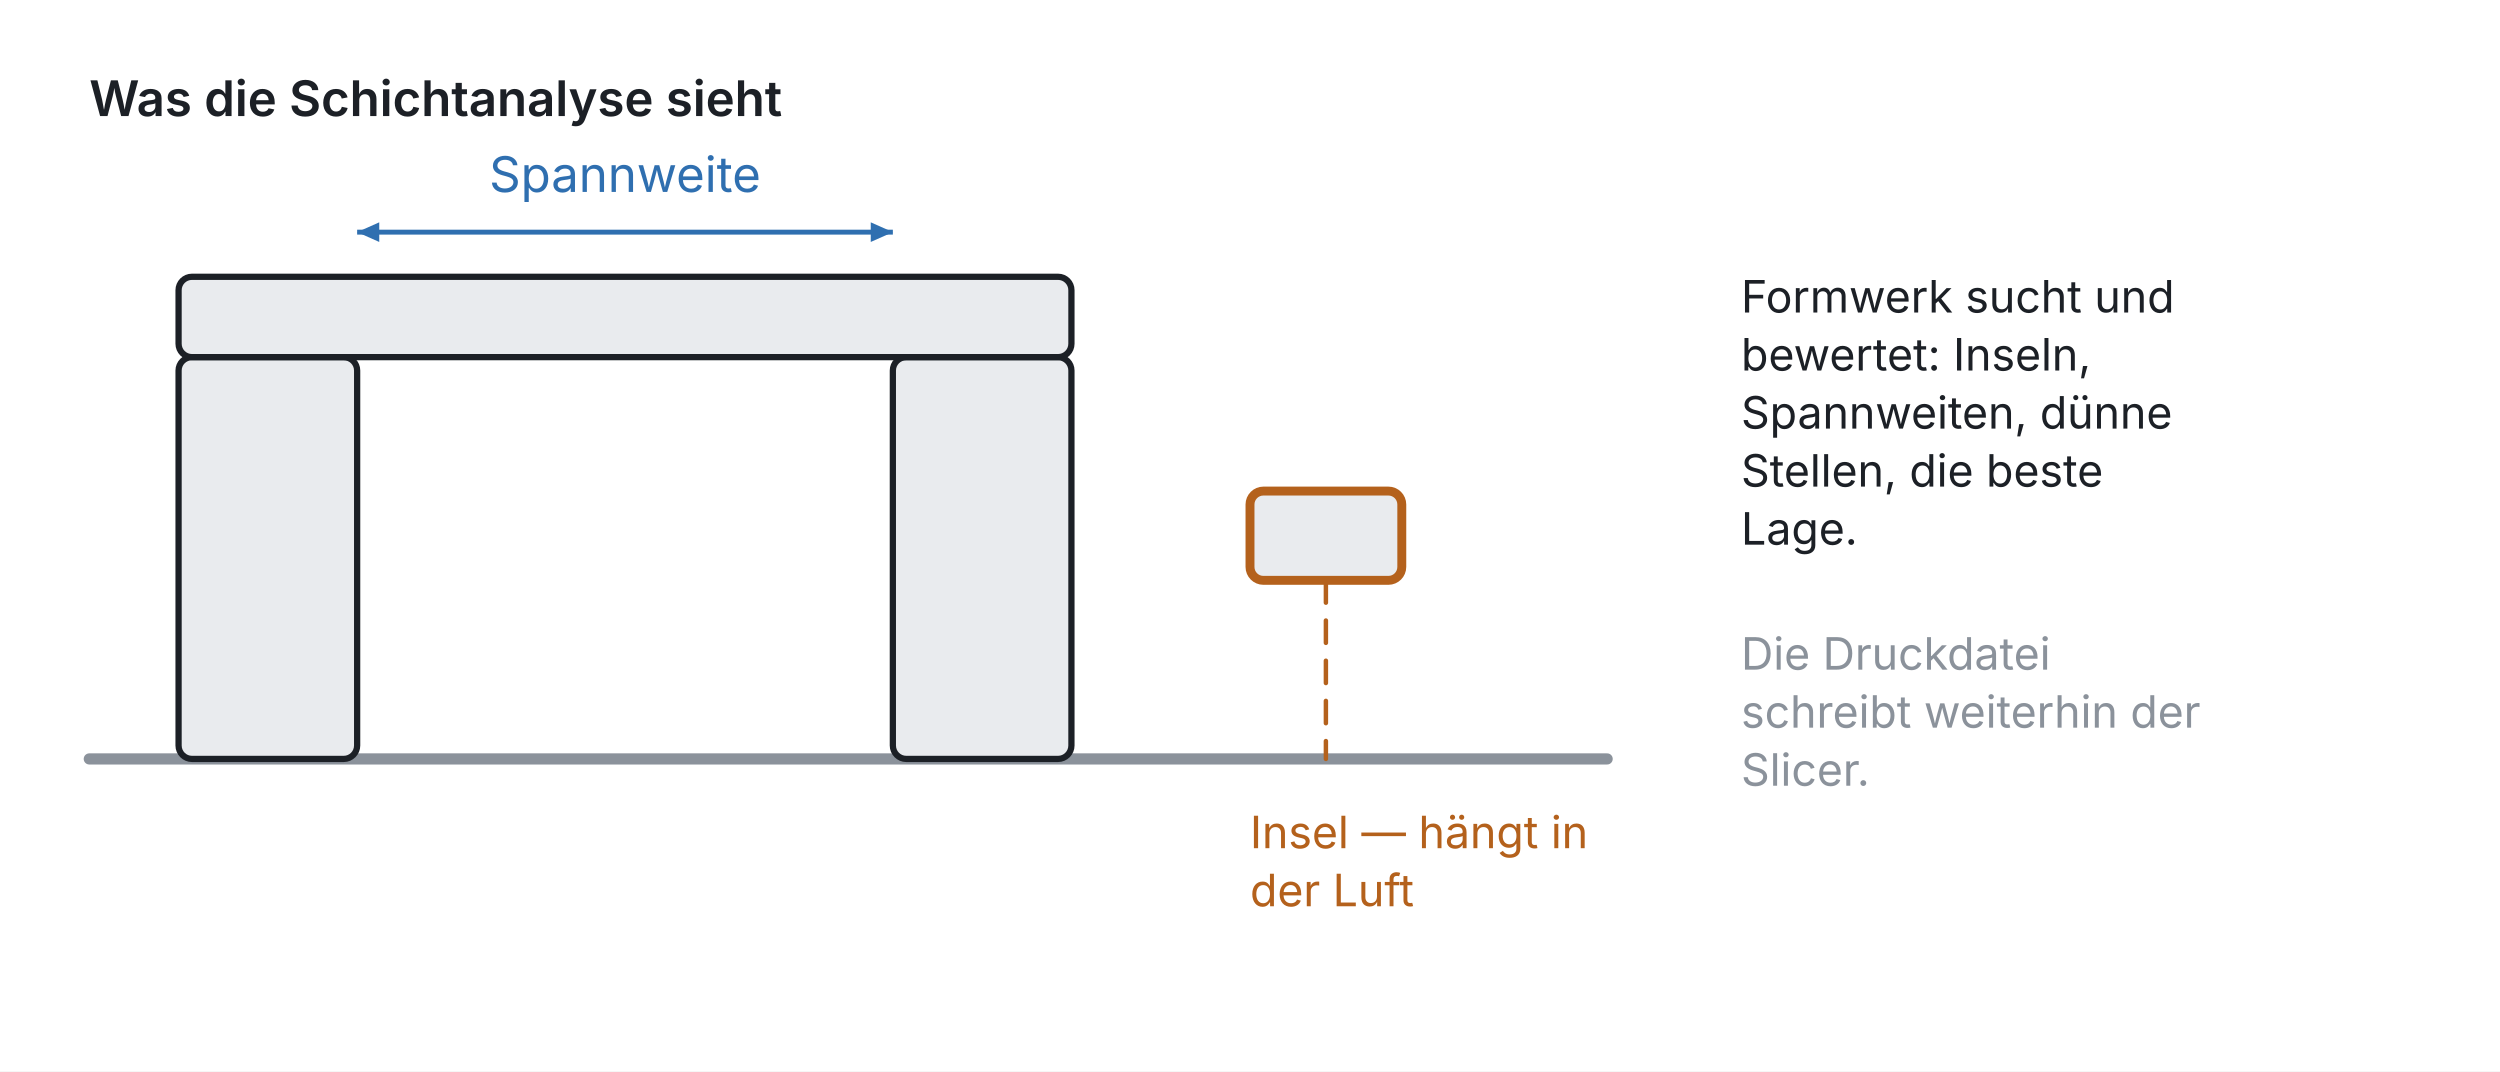
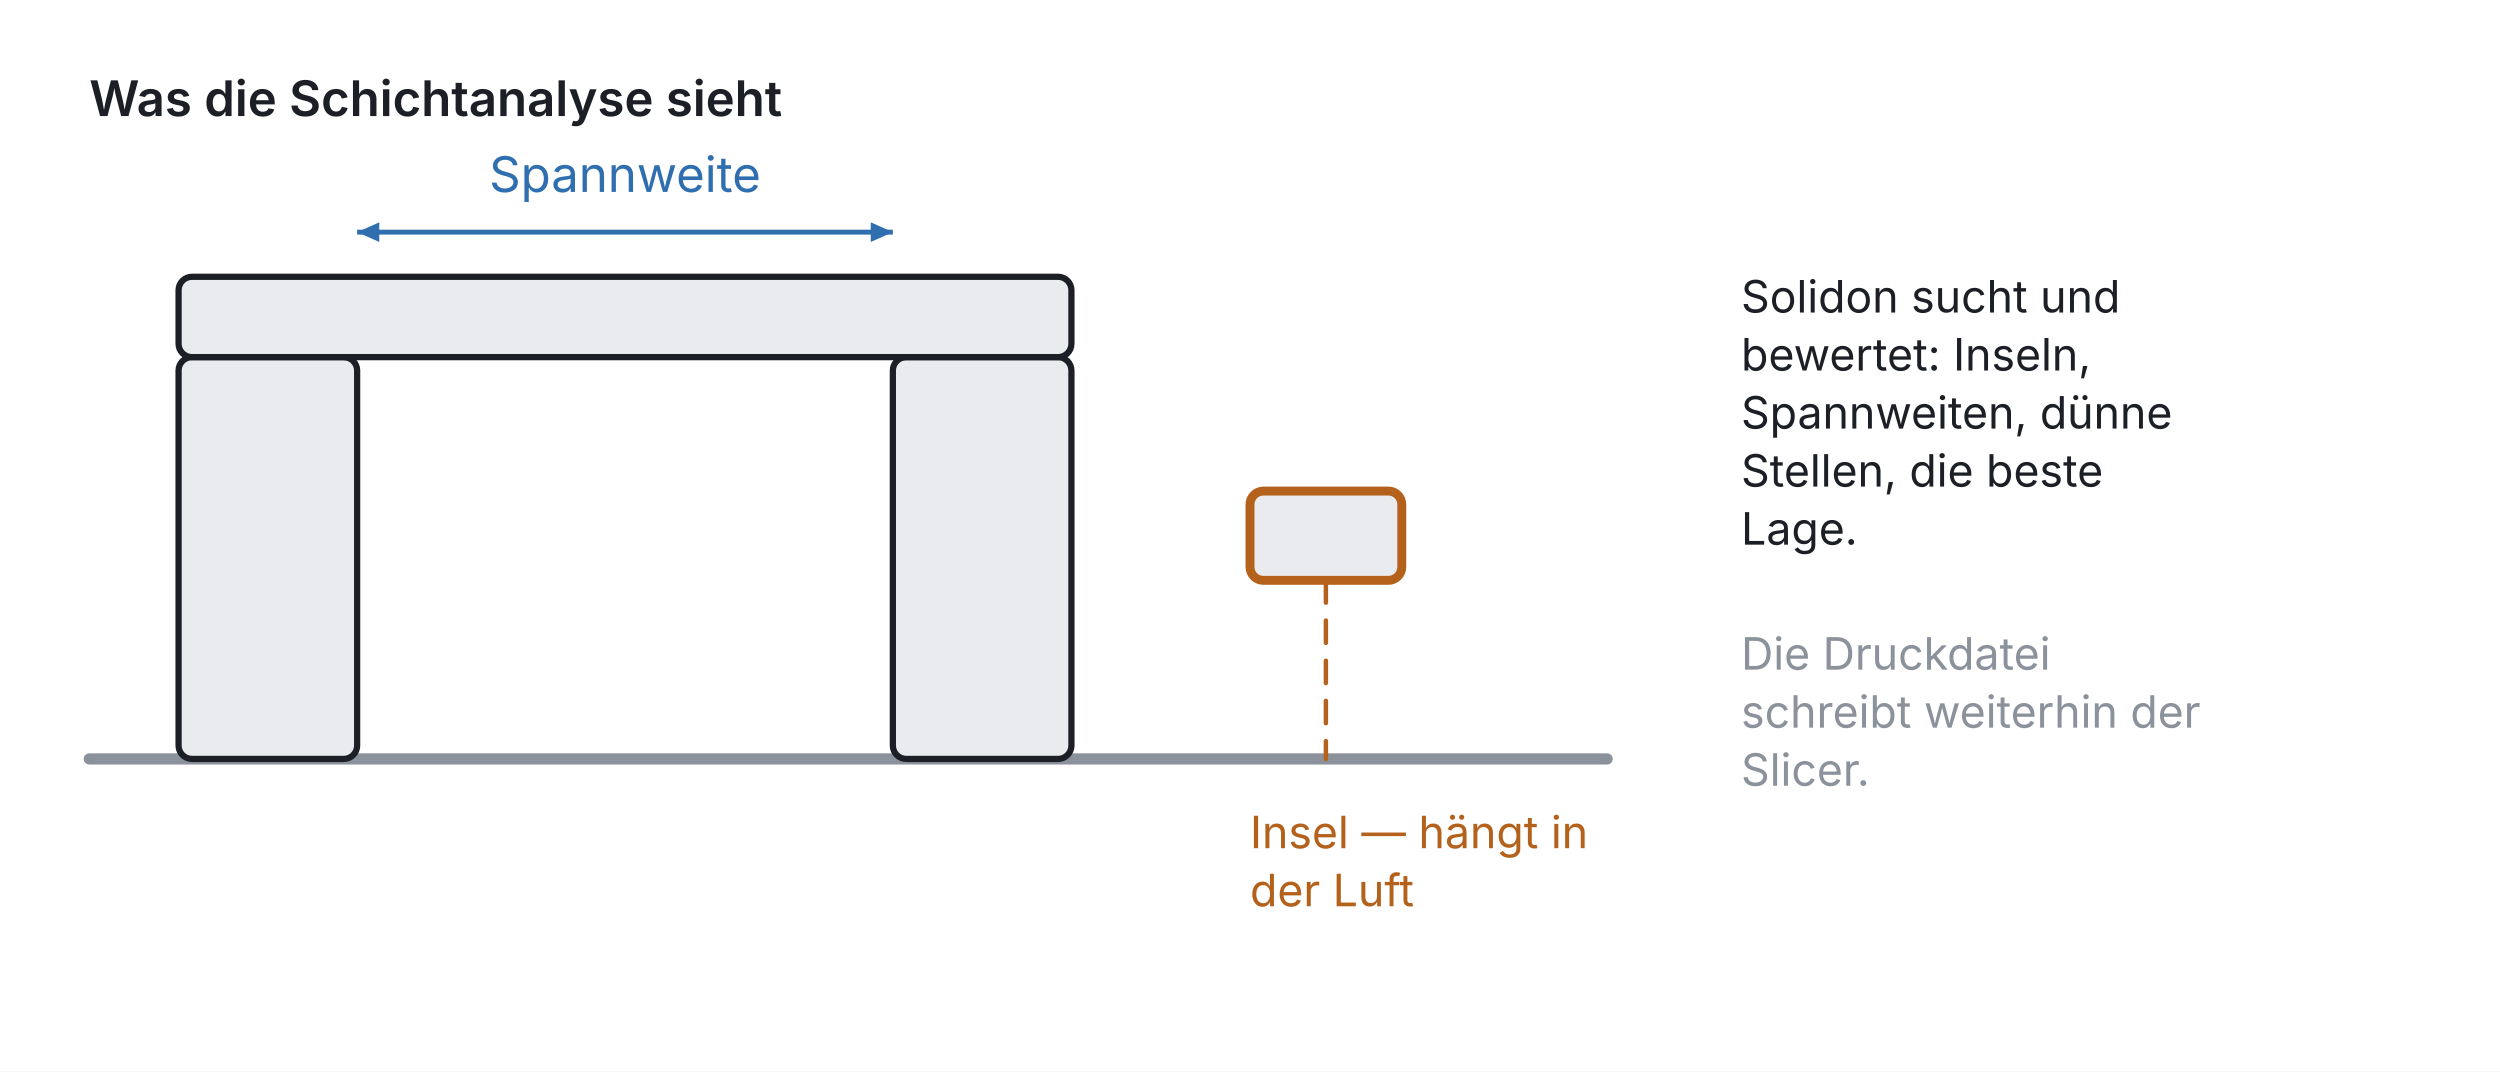
<svg xmlns="http://www.w3.org/2000/svg" viewBox="0 0 560 240" width="560" height="240">
  <defs>
    <marker id="arrow2f6fb0" viewBox="0 0 10 10" refX="9" refY="5" markerWidth="5" markerHeight="5" orient="auto-start-reverse">
      <path d="M 0 1 L 9 5 L 0 9 z" fill="#2f6fb0" />
    </marker>
  </defs>
  <rect x="0" y="0" width="560" height="240" fill="#ffffff" />
  <text x="20" y="26" fill="#1c2026" font-size="11" font-family="system-ui, -apple-system, Segoe UI, sans-serif" text-anchor="start" font-weight="600">Was die Schichtanalyse sieht</text>
  <line x1="20" y1="170" x2="360" y2="170" stroke="#8b929b" stroke-width="2.5" stroke-linecap="round" />
  <rect x="40" y="80" width="40" height="90" rx="3" fill="#e9ebee" stroke="#1c2026" stroke-width="1.4" />
  <rect x="200" y="80" width="40" height="90" rx="3" fill="#e9ebee" stroke="#1c2026" stroke-width="1.4" />
  <rect x="40" y="62" width="200" height="18" rx="3" fill="#e9ebee" stroke="#1c2026" stroke-width="1.4" />
  <line x1="80" y1="52" x2="200" y2="52" stroke="#2f6fb0" stroke-width="1.1" marker-start="url(#arrow2f6fb0)" marker-end="url(#arrow2f6fb0)" />
  <text x="140" y="43" fill="#2f6fb0" font-size="11" font-family="system-ui, -apple-system, Segoe UI, sans-serif" text-anchor="middle">Spannweite</text>
  <rect x="280" y="110" width="34" height="20" rx="3" fill="#e9ebee" stroke="#b4611c" stroke-width="2" />
  <line x1="297" y1="130" x2="297" y2="170" stroke="#b4611c" stroke-width="1" stroke-dasharray="5 4" stroke-linecap="round" />
  <text x="280" y="190" fill="#b4611c" font-size="10" font-family="system-ui, -apple-system, Segoe UI, sans-serif" text-anchor="start">Insel — hängt in</text>
  <text x="280" y="203" fill="#b4611c" font-size="10" font-family="system-ui, -apple-system, Segoe UI, sans-serif" text-anchor="start">der Luft</text>
-   <text x="390" y="70" fill="#1c2026" font-size="10" font-family="system-ui, -apple-system, Segoe UI, sans-serif" text-anchor="start">Formwerk sucht und</text>
+   <text x="390" y="70" fill="#1c2026" font-size="10" font-family="system-ui, -apple-system, Segoe UI, sans-serif" text-anchor="start">Solidon sucht und</text>
  <text x="390" y="83" fill="#1c2026" font-size="10" font-family="system-ui, -apple-system, Segoe UI, sans-serif" text-anchor="start">bewertet: Inseln,</text>
  <text x="390" y="96" fill="#1c2026" font-size="10" font-family="system-ui, -apple-system, Segoe UI, sans-serif" text-anchor="start">Spannweiten, dünne</text>
  <text x="390" y="109" fill="#1c2026" font-size="10" font-family="system-ui, -apple-system, Segoe UI, sans-serif" text-anchor="start">Stellen, die beste</text>
  <text x="390" y="122" fill="#1c2026" font-size="10" font-family="system-ui, -apple-system, Segoe UI, sans-serif" text-anchor="start">Lage.</text>
  <text x="390" y="150" fill="#8b929b" font-size="10" font-family="system-ui, -apple-system, Segoe UI, sans-serif" text-anchor="start">Die Druckdatei</text>
  <text x="390" y="163" fill="#8b929b" font-size="10" font-family="system-ui, -apple-system, Segoe UI, sans-serif" text-anchor="start">schreibt weiterhin der</text>
  <text x="390" y="176" fill="#8b929b" font-size="10" font-family="system-ui, -apple-system, Segoe UI, sans-serif" text-anchor="start">Slicer.</text>
</svg>
